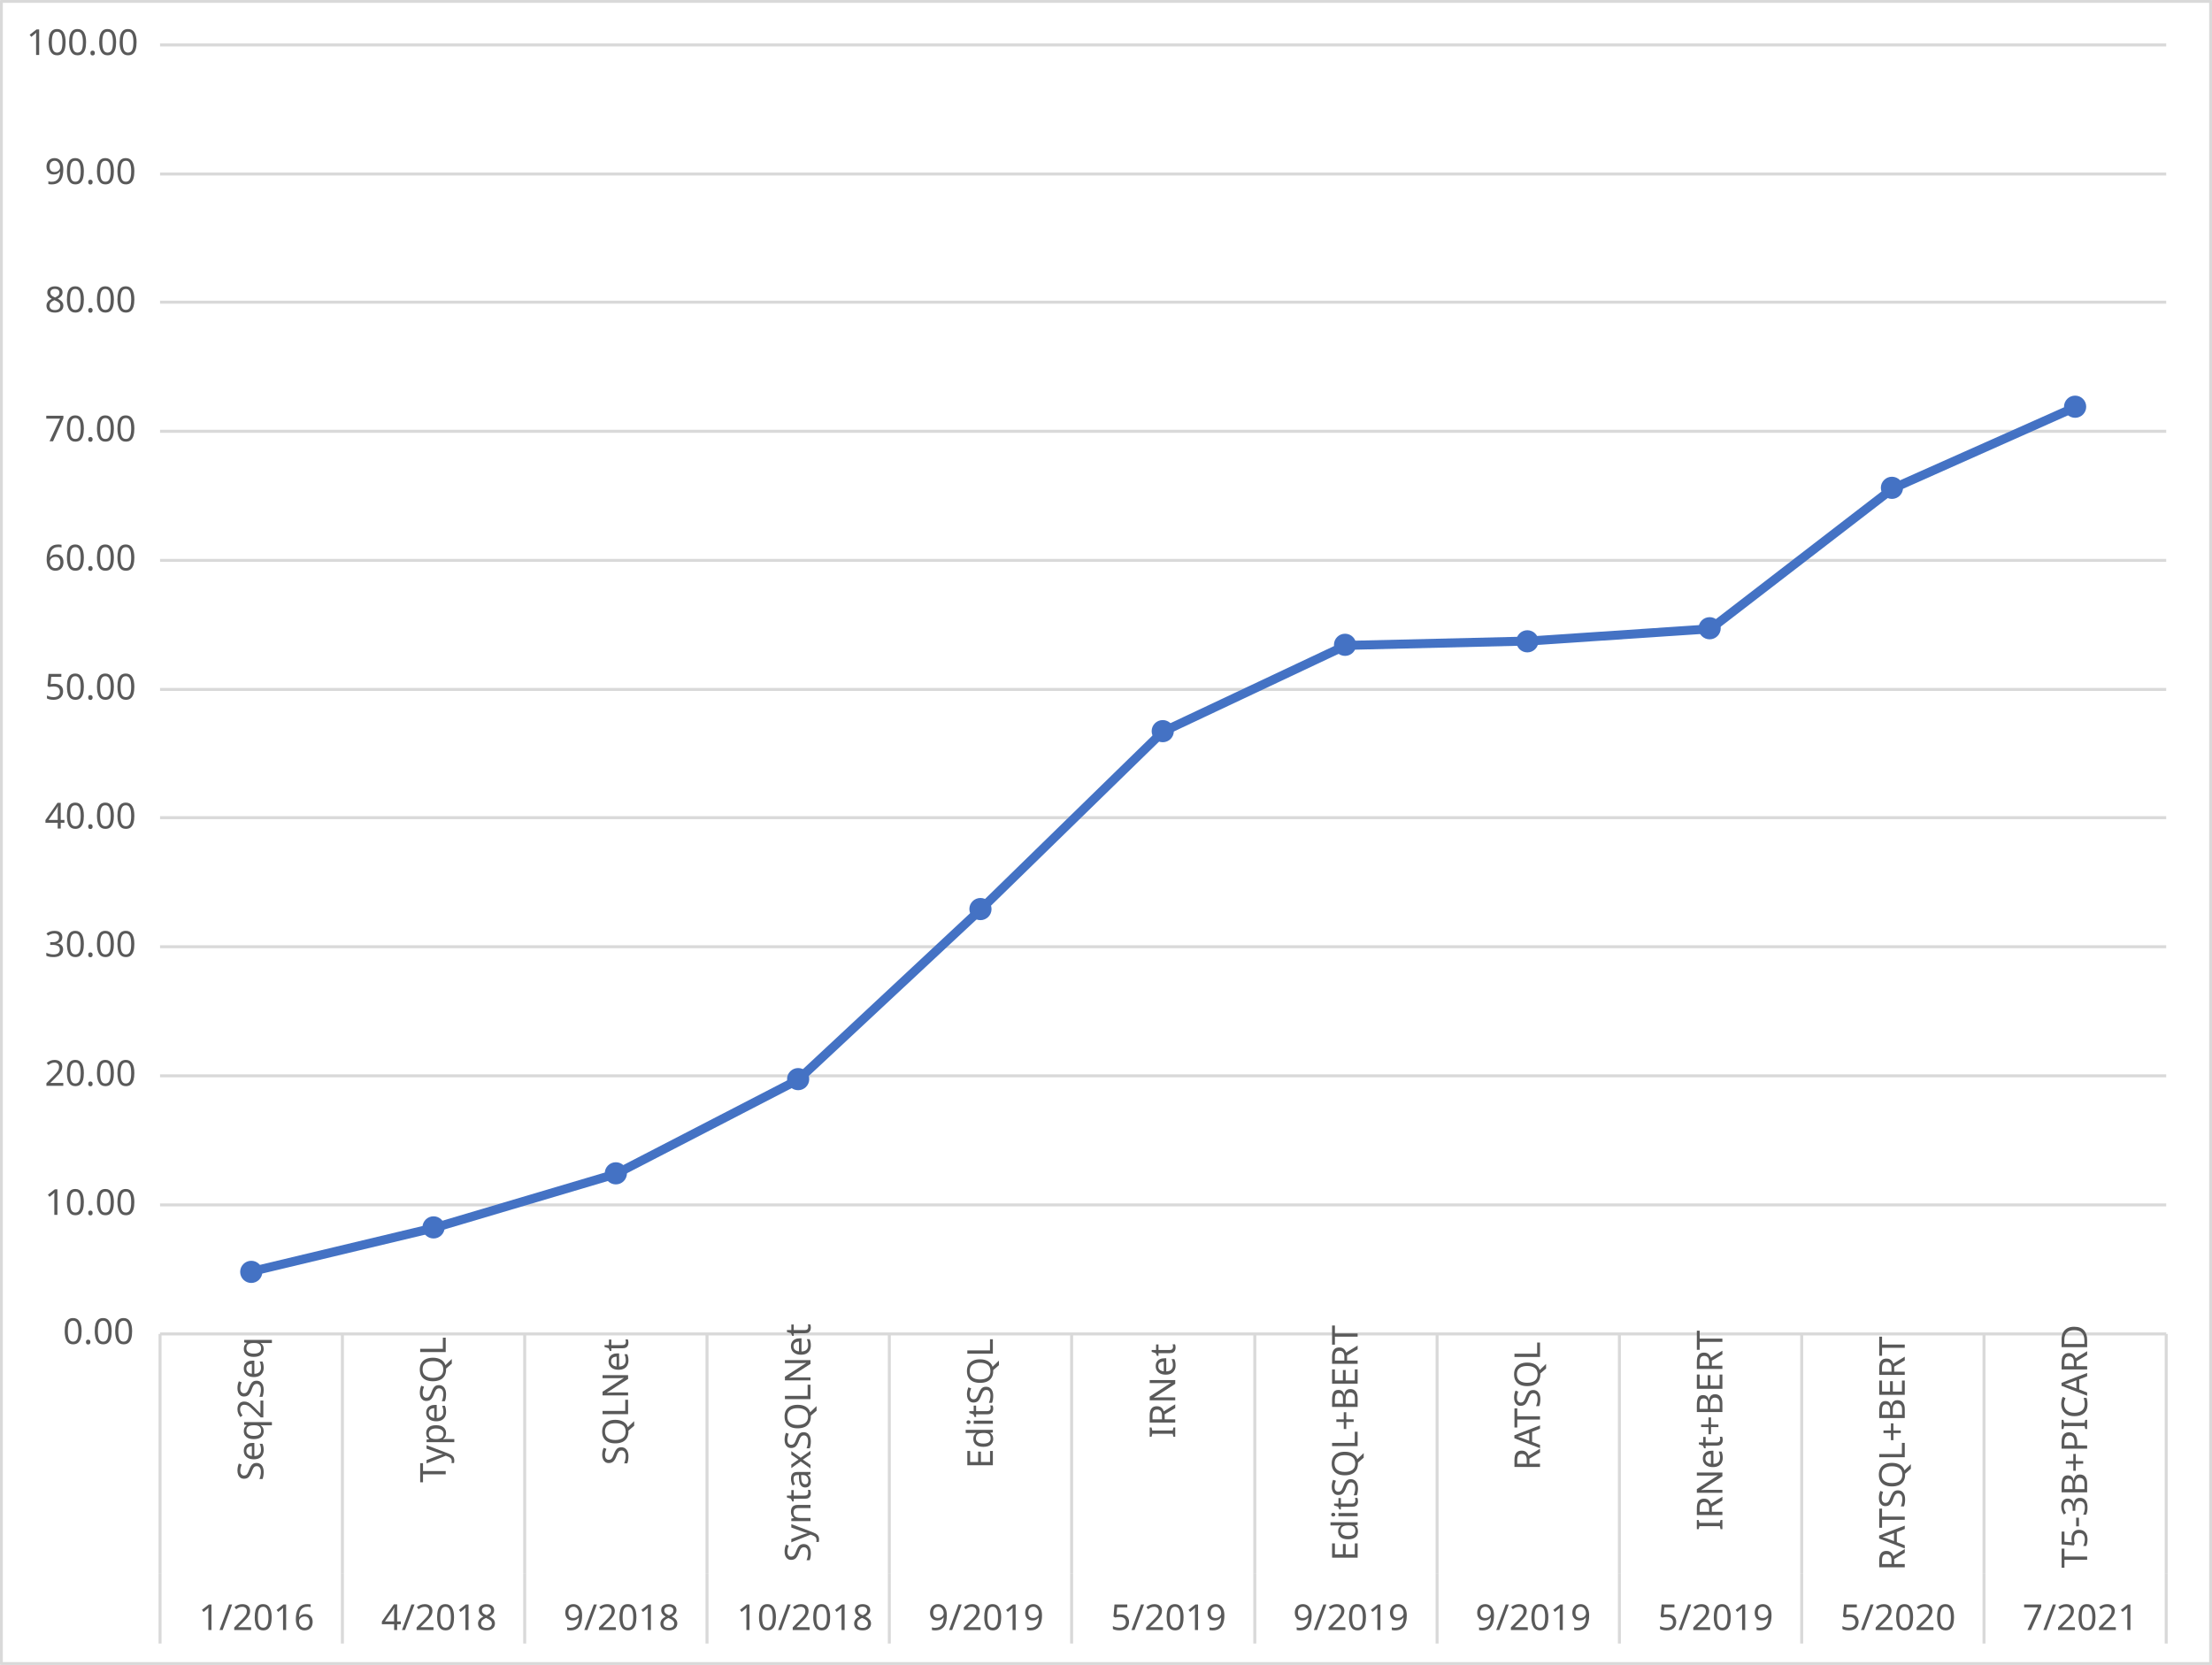
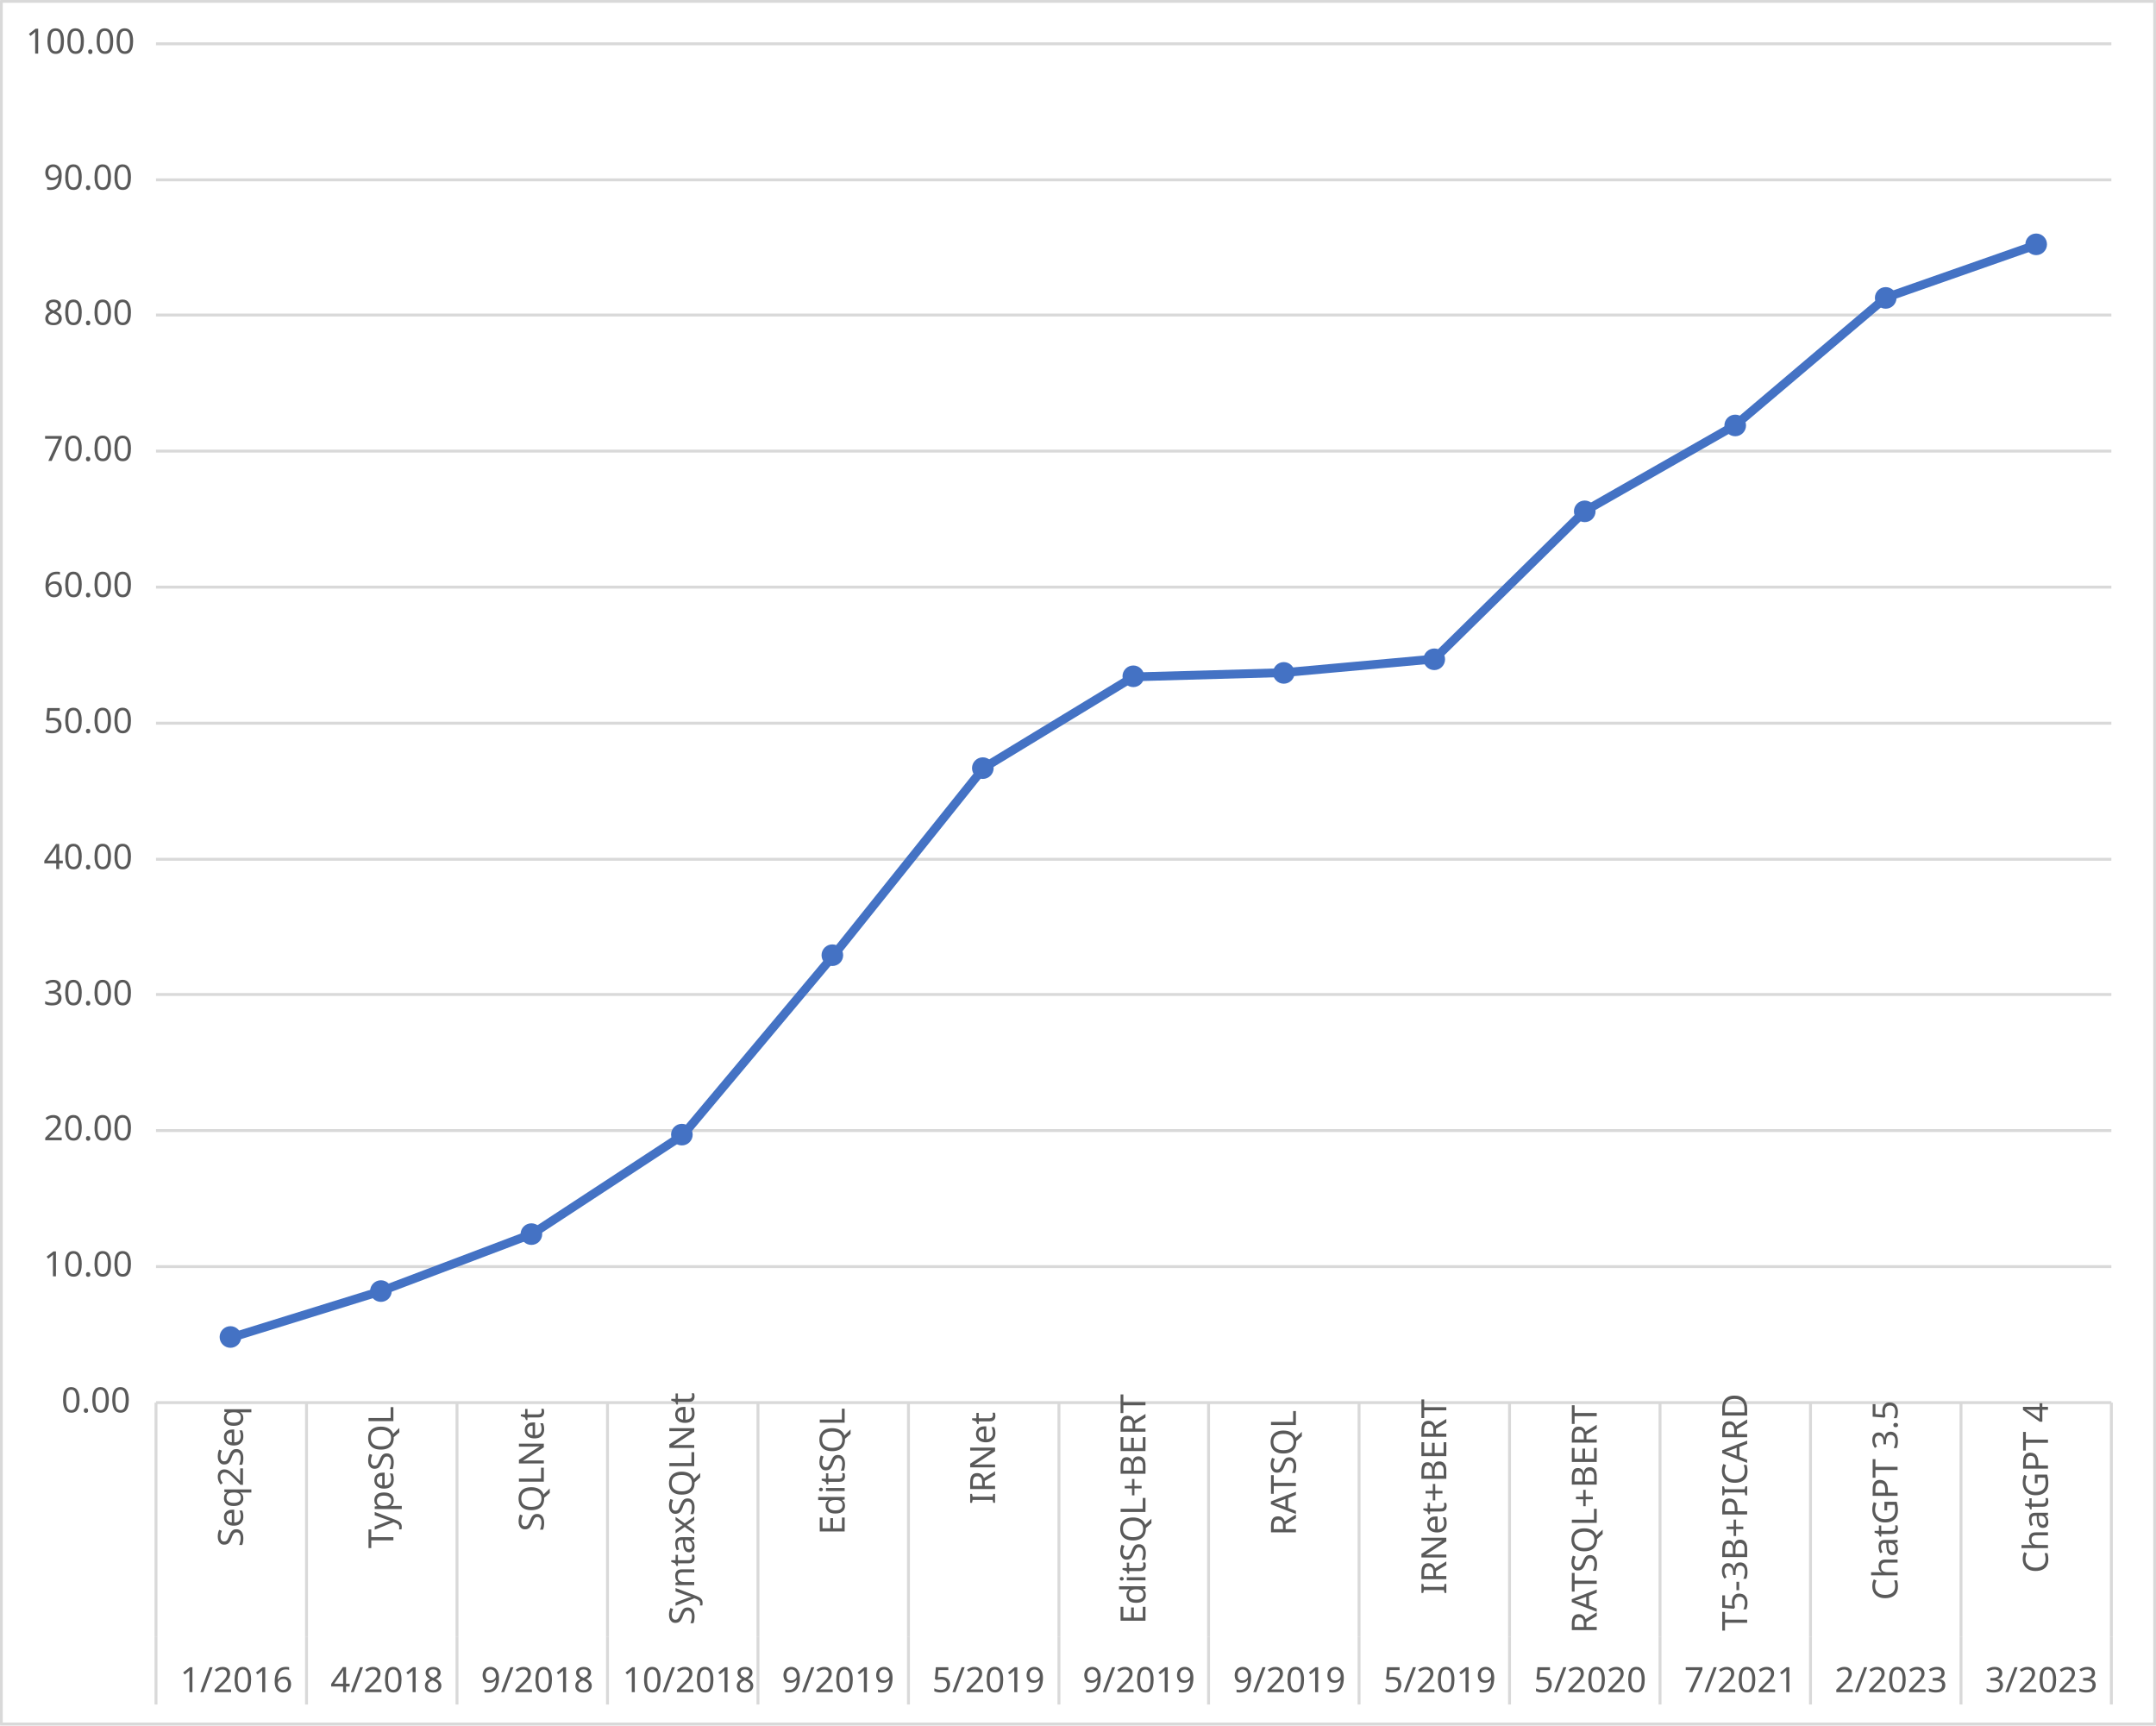
- <svg xmlns="http://www.w3.org/2000/svg" width="2536" height="1909" xml:space="preserve" overflow="hidden">
+ <svg xmlns="http://www.w3.org/2000/svg" width="2536" height="2029" xml:space="preserve" overflow="hidden">
  <defs>
    <clipPath id="clip0">
-       <rect x="1371" y="49" width="2536" height="1909" />
+       <rect x="1371" y="49" width="2536" height="2029" />
    </clipPath>
    <clipPath id="clip1">
-       <rect x="1371" y="49" width="2534" height="1906" />
+       <rect x="1371" y="49" width="2534" height="2027" />
    </clipPath>
    <clipPath id="clip2">
-       <rect x="1371" y="49" width="2534" height="1906" />
+       <rect x="1371" y="49" width="2534" height="2027" />
    </clipPath>
    <clipPath id="clip3">
-       <rect x="1371" y="49" width="2534" height="1906" />
+       <rect x="1371" y="49" width="2534" height="2027" />
    </clipPath>
    <clipPath id="clip4">
-       <rect x="1371" y="49" width="2534" height="1906" />
+       <rect x="1371" y="49" width="2534" height="2027" />
    </clipPath>
    <clipPath id="clip5">
-       <rect x="1554" y="100" width="2304" height="1481" />
+       <rect x="1554" y="100" width="2304" height="1601" />
    </clipPath>
    <clipPath id="clip6">
-       <rect x="1371" y="49" width="2534" height="1906" />
+       <rect x="1371" y="49" width="2534" height="2027" />
    </clipPath>
    <clipPath id="clip7">
-       <rect x="1371" y="49" width="2534" height="1906" />
+       <rect x="1371" y="49" width="2534" height="2027" />
    </clipPath>
    <clipPath id="clip8">
-       <rect x="1371" y="49" width="2534" height="1906" />
+       <rect x="1371" y="49" width="2534" height="2027" />
    </clipPath>
    <clipPath id="clip9">
-       <rect x="1371" y="49" width="2534" height="1906" />
+       <rect x="1371" y="49" width="2534" height="2027" />
    </clipPath>
    <clipPath id="clip10">
-       <rect x="1371" y="49" width="2534" height="1906" />
+       <rect x="1371" y="49" width="2534" height="2027" />
    </clipPath>
    <clipPath id="clip11">
-       <rect x="1371" y="49" width="2534" height="1906" />
+       <rect x="1371" y="49" width="2534" height="2027" />
    </clipPath>
    <clipPath id="clip12">
-       <rect x="1371" y="49" width="2534" height="1906" />
+       <rect x="1371" y="49" width="2534" height="2027" />
    </clipPath>
    <clipPath id="clip13">
-       <rect x="1371" y="49" width="2534" height="1906" />
+       <rect x="1371" y="49" width="2534" height="2027" />
    </clipPath>
    <clipPath id="clip14">
-       <rect x="1371" y="49" width="2534" height="1906" />
+       <rect x="1371" y="49" width="2534" height="2027" />
    </clipPath>
    <clipPath id="clip15">
-       <rect x="1371" y="49" width="2534" height="1906" />
+       <rect x="1371" y="49" width="2534" height="2027" />
    </clipPath>
    <clipPath id="clip16">
-       <rect x="1371" y="49" width="2534" height="1906" />
+       <rect x="1371" y="49" width="2534" height="2027" />
    </clipPath>
    <clipPath id="clip17">
-       <rect x="1371" y="49" width="2534" height="1906" />
+       <rect x="1371" y="49" width="2534" height="2027" />
    </clipPath>
    <clipPath id="clip18">
-       <rect x="1371" y="49" width="2534" height="1906" />
+       <rect x="1371" y="49" width="2534" height="2027" />
    </clipPath>
    <clipPath id="clip19">
-       <rect x="1371" y="49" width="2534" height="1906" />
+       <rect x="1371" y="49" width="2534" height="2027" />
    </clipPath>
    <clipPath id="clip20">
-       <rect x="1371" y="49" width="2534" height="1906" />
+       <rect x="1371" y="49" width="2534" height="2027" />
    </clipPath>
    <clipPath id="clip21">
-       <rect x="1371" y="49" width="2534" height="1906" />
+       <rect x="1371" y="49" width="2534" height="2027" />
    </clipPath>
    <clipPath id="clip22">
-       <rect x="1371" y="49" width="2534" height="1906" />
+       <rect x="1371" y="49" width="2534" height="2027" />
    </clipPath>
    <clipPath id="clip23">
-       <rect x="1371" y="49" width="2534" height="1906" />
+       <rect x="1371" y="49" width="2534" height="2027" />
    </clipPath>
    <clipPath id="clip24">
-       <rect x="1371" y="49" width="2534" height="1906" />
+       <rect x="1371" y="49" width="2534" height="2027" />
    </clipPath>
    <clipPath id="clip25">
-       <rect x="1371" y="49" width="2534" height="1906" />
+       <rect x="1371" y="49" width="2534" height="2027" />
    </clipPath>
    <clipPath id="clip26">
-       <rect x="1371" y="49" width="2534" height="1906" />
+       <rect x="1371" y="49" width="2534" height="2027" />
    </clipPath>
    <clipPath id="clip27">
-       <rect x="1371" y="49" width="2534" height="1906" />
+       <rect x="1371" y="49" width="2534" height="2027" />
    </clipPath>
    <clipPath id="clip28">
-       <rect x="1371" y="49" width="2534" height="1906" />
+       <rect x="1371" y="49" width="2534" height="2027" />
    </clipPath>
    <clipPath id="clip29">
-       <rect x="1371" y="49" width="2534" height="1906" />
+       <rect x="1371" y="49" width="2534" height="2027" />
    </clipPath>
    <clipPath id="clip30">
-       <rect x="1371" y="49" width="2534" height="1906" />
+       <rect x="1371" y="49" width="2534" height="2027" />
    </clipPath>
    <clipPath id="clip31">
-       <rect x="1371" y="49" width="2534" height="1906" />
+       <rect x="1371" y="49" width="2534" height="2027" />
    </clipPath>
    <clipPath id="clip32">
-       <rect x="1371" y="49" width="2534" height="1906" />
+       <rect x="1371" y="49" width="2534" height="2027" />
    </clipPath>
    <clipPath id="clip33">
-       <rect x="1371" y="49" width="2534" height="1906" />
+       <rect x="1371" y="49" width="2534" height="2027" />
    </clipPath>
    <clipPath id="clip34">
-       <rect x="1371" y="49" width="2534" height="1906" />
+       <rect x="1371" y="49" width="2534" height="2027" />
    </clipPath>
    <clipPath id="clip35">
-       <rect x="1371" y="49" width="2534" height="1906" />
+       <rect x="1371" y="49" width="2534" height="2027" />
    </clipPath>
    <clipPath id="clip36">
-       <rect x="1371" y="49" width="2534" height="1906" />
+       <rect x="1371" y="49" width="2534" height="2027" />
    </clipPath>
    <clipPath id="clip37">
-       <rect x="1371" y="49" width="2534" height="1906" />
+       <rect x="1371" y="49" width="2534" height="2027" />
    </clipPath>
    <clipPath id="clip38">
-       <rect x="1371" y="49" width="2534" height="1906" />
+       <rect x="1371" y="49" width="2534" height="2027" />
    </clipPath>
    <clipPath id="clip39">
-       <rect x="1371" y="49" width="2534" height="1906" />
+       <rect x="1371" y="49" width="2534" height="2027" />
+     </clipPath>
+     <clipPath id="clip40">
+       <rect x="1371" y="49" width="2534" height="2027" />
+     </clipPath>
+     <clipPath id="clip41">
+       <rect x="1371" y="49" width="2534" height="2027" />
+     </clipPath>
+     <clipPath id="clip42">
+       <rect x="1371" y="49" width="2534" height="2027" />
+     </clipPath>
+     <clipPath id="clip43">
+       <rect x="1371" y="49" width="2534" height="2027" />
    </clipPath>
  </defs>
  <g clip-path="url(#clip0)" transform="translate(-1371 -49)">
-     <rect x="1372" y="50" width="2533" height="1906" fill="#FFFFFF" />
+     <rect x="1372" y="50" width="2533" height="2026" fill="#FFFFFF" />
    <g clip-path="url(#clip1)">
-       <path d="M1554.5 1430.55 3854.5 1430.55M1554.5 1282.54 3854.5 1282.54M1554.5 1134.54 3854.5 1134.54M1554.5 986.533 3854.5 986.533M1554.5 839.528 3854.5 839.528M1554.5 691.523 3854.5 691.523M1554.5 543.518 3854.5 543.518M1554.5 395.513 3854.5 395.513M1554.5 248.508 3854.5 248.508M1554.5 100.5 3854.5 100.5" stroke="#D9D9D9" stroke-width="3.438" stroke-linejoin="round" stroke-miterlimit="10" fill="none" />
+       <path d="M1554.5 1538.55 3854.5 1538.55M1554.5 1378.55 3854.5 1378.55M1554.5 1218.54 3854.5 1218.54M1554.5 1059.53 3854.5 1059.53M1554.5 899.53 3854.5 899.53M1554.5 739.524 3854.5 739.524M1554.5 579.519 3854.5 579.519M1554.5 419.514 3854.5 419.514M1554.5 260.509 3854.5 260.509M1554.5 100.5 3854.5 100.5" stroke="#D9D9D9" stroke-width="3.438" stroke-linejoin="round" stroke-miterlimit="10" fill="none" />
    </g>
    <g clip-path="url(#clip2)">
-       <path d="M1554.5 1578.5 3854.5 1578.5" stroke="#D9D9D9" stroke-width="3.438" stroke-linejoin="round" stroke-miterlimit="10" fill="none" fill-rule="evenodd" />
+       <path d="M1554.5 1698.5 3854.5 1698.5" stroke="#D9D9D9" stroke-width="3.438" stroke-linejoin="round" stroke-miterlimit="10" fill="none" fill-rule="evenodd" />
    </g>
    <g clip-path="url(#clip3)">
-       <path d="M1554.5 1578.5 1554.5 1853.5M1763.56 1578.5 1763.56 1853.5M1972.56 1578.5 1972.56 1853.5M2181.57 1578.5 2181.57 1853.5M2390.58 1578.5 2390.58 1853.5M2599.59 1578.5 2599.59 1853.5M2809.59 1578.5 2809.59 1853.5M3018.6 1578.5 3018.6 1853.5M3227.61 1578.5 3227.61 1853.5M3436.61 1578.5 3436.61 1853.5M3645.62 1578.5 3645.62 1853.5M3854.5 1578.5 3854.5 1853.5" stroke="#D9D9D9" stroke-width="3.438" stroke-linejoin="round" stroke-miterlimit="10" fill="none" />
+       <path d="M1554.5 1698.5 1554.5 1973.5M1731.56 1698.5 1731.56 1973.5M1908.56 1698.5 1908.56 1973.5M2085.57 1698.5 2085.57 1973.5M2262.57 1698.5 2262.57 1973.5M2439.58 1698.5 2439.58 1973.5M2616.59 1698.5 2616.59 1973.5M2792.59 1698.5 2792.59 1973.5M2969.6 1698.5 2969.6 1973.5M3146.6 1698.5 3146.6 1973.5M3323.61 1698.5 3323.61 1973.5M3500.61 1698.5 3500.61 1973.5M3677.62 1698.5 3677.62 1973.5M3854.5 1698.5 3854.5 1973.5" stroke="#D9D9D9" stroke-width="3.438" stroke-linejoin="round" stroke-miterlimit="10" fill="none" />
    </g>
    <g clip-path="url(#clip4)">
-       <path d="M1554.5 1853.5 1554.5 1933.5M1763.56 1853.5 1763.56 1933.5M1972.56 1853.5 1972.56 1933.5M2181.57 1853.5 2181.57 1933.5M2390.58 1853.5 2390.58 1933.5M2599.59 1853.5 2599.59 1933.5M2809.59 1853.5 2809.59 1933.5M3018.6 1853.5 3018.6 1933.5M3227.61 1853.5 3227.61 1933.5M3436.61 1853.5 3436.61 1933.5M3645.62 1853.5 3645.62 1933.5M3854.5 1853.5 3854.5 1933.5" stroke="#D9D9D9" stroke-width="3.438" stroke-linejoin="round" stroke-miterlimit="10" fill="none" />
+       <path d="M1554.5 1973.5 1554.5 2053.5M1731.56 1973.5 1731.56 2053.5M1908.56 1973.5 1908.56 2053.5M2085.57 1973.5 2085.57 2053.5M2262.57 1973.5 2262.57 2053.5M2439.58 1973.5 2439.58 2053.5M2616.59 1973.5 2616.59 2053.5M2792.59 1973.5 2792.59 2053.5M2969.6 1973.5 2969.6 2053.5M3146.6 1973.5 3146.6 2053.5M3323.61 1973.5 3323.61 2053.5M3500.61 1973.5 3500.61 2053.5M3677.62 1973.5 3677.62 2053.5M3854.5 1973.5 3854.5 2053.5" stroke="#D9D9D9" stroke-width="3.438" stroke-linejoin="round" stroke-miterlimit="10" fill="none" />
    </g>
    <g clip-path="url(#clip5)">
-       <path d="M1659 1507 1868.06 1457.05 2077.07 1395.05 2286.07 1287.04 2495.08 1092.04 2704.09 888.029 2914.1 789.026 3123.1 784.026 3332.11 770.025 3541.12 609.02 3750 516" stroke="#4472C4" stroke-width="10.312" stroke-linecap="round" stroke-linejoin="round" stroke-miterlimit="10" fill="none" />
+       <path d="M1643 1622 1820.06 1567.05 1997.07 1500.05 2174.07 1384.05 2351.08 1173.04 2528.08 952.031 2704.09 845.028 2881.09 840.028 3058.1 824.027 3235.11 650.021 3412.11 549.018 3589.12 399.013 3766 337" stroke="#4472C4" stroke-width="10.312" stroke-linecap="round" stroke-linejoin="round" stroke-miterlimit="10" fill="none" />
    </g>
    <g clip-path="url(#clip6)">
-       <path d="M1670.06 1507.34C1670.06 1513.42 1665.14 1518.34 1659.06 1518.34 1652.99 1518.34 1648.06 1513.42 1648.06 1507.34 1648.06 1501.27 1652.99 1496.34 1659.06 1496.34 1665.14 1496.34 1670.06 1501.27 1670.06 1507.34Z" stroke="#4472C4" stroke-width="3.438" stroke-linejoin="round" stroke-miterlimit="10" fill="#4472C4" />
-       <path d="M1879.06 1456.34C1879.06 1462.42 1874.14 1467.34 1868.06 1467.34 1861.99 1467.34 1857.06 1462.42 1857.06 1456.34 1857.06 1450.27 1861.99 1445.34 1868.06 1445.34 1874.14 1445.34 1879.06 1450.27 1879.06 1456.34Z" stroke="#4472C4" stroke-width="3.438" stroke-linejoin="round" stroke-miterlimit="10" fill="#4472C4" />
-       <path d="M2088.06 1394.34C2088.06 1400.42 2083.14 1405.34 2077.06 1405.34 2070.99 1405.34 2066.06 1400.42 2066.06 1394.34 2066.06 1388.27 2070.99 1383.34 2077.06 1383.34 2083.14 1383.34 2088.06 1388.27 2088.06 1394.34Z" stroke="#4472C4" stroke-width="3.438" stroke-linejoin="round" stroke-miterlimit="10" fill="#4472C4" />
-       <path d="M2297.06 1286.34C2297.06 1292.42 2292.14 1297.34 2286.06 1297.34 2279.99 1297.34 2275.06 1292.42 2275.06 1286.34 2275.06 1280.27 2279.99 1275.34 2286.06 1275.34 2292.14 1275.34 2297.06 1280.27 2297.06 1286.34Z" stroke="#4472C4" stroke-width="3.438" stroke-linejoin="round" stroke-miterlimit="10" fill="#4472C4" />
-       <path d="M2506.06 1091.34C2506.06 1097.42 2501.14 1102.34 2495.06 1102.34 2488.99 1102.34 2484.06 1097.42 2484.06 1091.34 2484.06 1085.27 2488.99 1080.34 2495.06 1080.34 2501.14 1080.34 2506.06 1085.27 2506.06 1091.34Z" stroke="#4472C4" stroke-width="3.438" stroke-linejoin="round" stroke-miterlimit="10" fill="#4472C4" />
-       <path d="M2715.06 887.343C2715.06 893.418 2710.14 898.342 2704.06 898.342 2697.99 898.342 2693.06 893.418 2693.06 887.343 2693.06 881.268 2697.99 876.343 2704.06 876.343 2710.14 876.343 2715.06 881.268 2715.06 887.343Z" stroke="#4472C4" stroke-width="3.438" stroke-linejoin="round" stroke-miterlimit="10" fill="#4472C4" />
-       <path d="M2924.06 788.343C2924.06 794.418 2919.14 799.342 2913.06 799.342 2906.99 799.342 2902.06 794.418 2902.06 788.343 2902.06 782.268 2906.99 777.343 2913.06 777.343 2919.14 777.343 2924.06 782.268 2924.06 788.343Z" stroke="#4472C4" stroke-width="3.438" stroke-linejoin="round" stroke-miterlimit="10" fill="#4472C4" />
-       <path d="M3133.06 784.343C3133.06 790.418 3128.14 795.342 3122.06 795.342 3115.99 795.342 3111.06 790.418 3111.06 784.343 3111.06 778.268 3115.99 773.343 3122.06 773.343 3128.14 773.343 3133.06 778.268 3133.06 784.343Z" stroke="#4472C4" stroke-width="3.438" stroke-linejoin="round" stroke-miterlimit="10" fill="#4472C4" />
-       <path d="M3342.06 769.343C3342.06 775.418 3337.14 780.342 3331.06 780.342 3324.99 780.342 3320.06 775.418 3320.06 769.343 3320.06 763.268 3324.99 758.343 3331.06 758.343 3337.14 758.343 3342.06 763.268 3342.06 769.343Z" stroke="#4472C4" stroke-width="3.438" stroke-linejoin="round" stroke-miterlimit="10" fill="#4472C4" />
-       <path d="M3551.06 608.343C3551.06 614.418 3546.14 619.342 3540.06 619.342 3533.99 619.342 3529.06 614.418 3529.06 608.343 3529.06 602.268 3533.99 597.343 3540.06 597.343 3546.14 597.343 3551.06 602.268 3551.06 608.343Z" stroke="#4472C4" stroke-width="3.438" stroke-linejoin="round" stroke-miterlimit="10" fill="#4472C4" />
-       <path d="M3761.06 515.343C3761.06 521.418 3756.14 526.342 3750.06 526.342 3743.99 526.342 3739.06 521.418 3739.06 515.343 3739.06 509.268 3743.99 504.343 3750.06 504.343 3756.14 504.343 3761.06 509.268 3761.06 515.343Z" stroke="#4472C4" stroke-width="3.438" stroke-linejoin="round" stroke-miterlimit="10" fill="#4472C4" />
+       <path d="M1653.06 1621.34C1653.06 1627.42 1648.14 1632.34 1642.06 1632.34 1635.99 1632.34 1631.06 1627.42 1631.06 1621.34 1631.06 1615.27 1635.99 1610.34 1642.06 1610.34 1648.14 1610.34 1653.06 1615.27 1653.06 1621.34Z" stroke="#4472C4" stroke-width="3.438" stroke-linejoin="round" stroke-miterlimit="10" fill="#4472C4" />
+       <path d="M1830.06 1567.34C1830.06 1573.42 1825.14 1578.34 1819.06 1578.34 1812.99 1578.34 1808.06 1573.42 1808.06 1567.34 1808.06 1561.27 1812.99 1556.34 1819.06 1556.34 1825.14 1556.34 1830.06 1561.27 1830.06 1567.34Z" stroke="#4472C4" stroke-width="3.438" stroke-linejoin="round" stroke-miterlimit="10" fill="#4472C4" />
+       <path d="M2007.06 1500.34C2007.06 1506.42 2002.14 1511.34 1996.06 1511.34 1989.99 1511.34 1985.06 1506.42 1985.06 1500.34 1985.06 1494.27 1989.99 1489.34 1996.06 1489.34 2002.14 1489.34 2007.06 1494.27 2007.06 1500.34Z" stroke="#4472C4" stroke-width="3.438" stroke-linejoin="round" stroke-miterlimit="10" fill="#4472C4" />
+       <path d="M2184.06 1383.34C2184.06 1389.42 2179.14 1394.34 2173.06 1394.34 2166.99 1394.34 2162.06 1389.42 2162.06 1383.34 2162.06 1377.27 2166.99 1372.34 2173.06 1372.34 2179.14 1372.34 2184.06 1377.27 2184.06 1383.34Z" stroke="#4472C4" stroke-width="3.438" stroke-linejoin="round" stroke-miterlimit="10" fill="#4472C4" />
+       <path d="M2361.06 1172.34C2361.06 1178.42 2356.14 1183.34 2350.06 1183.34 2343.99 1183.34 2339.06 1178.42 2339.06 1172.34 2339.06 1166.27 2343.99 1161.34 2350.06 1161.34 2356.14 1161.34 2361.06 1166.27 2361.06 1172.34Z" stroke="#4472C4" stroke-width="3.438" stroke-linejoin="round" stroke-miterlimit="10" fill="#4472C4" />
+       <path d="M2538.06 952.342C2538.06 958.417 2533.14 963.342 2527.06 963.342 2520.99 963.342 2516.06 958.417 2516.06 952.342 2516.06 946.267 2520.99 941.343 2527.06 941.343 2533.14 941.343 2538.06 946.267 2538.06 952.342Z" stroke="#4472C4" stroke-width="3.438" stroke-linejoin="round" stroke-miterlimit="10" fill="#4472C4" />
+       <path d="M2715.06 844.342C2715.06 850.417 2710.14 855.342 2704.06 855.342 2697.99 855.342 2693.06 850.417 2693.06 844.342 2693.06 838.267 2697.99 833.343 2704.06 833.343 2710.14 833.343 2715.06 838.267 2715.06 844.342Z" stroke="#4472C4" stroke-width="3.438" stroke-linejoin="round" stroke-miterlimit="10" fill="#4472C4" />
+       <path d="M2892.06 840.342C2892.06 846.417 2887.14 851.342 2881.06 851.342 2874.99 851.342 2870.06 846.417 2870.06 840.342 2870.06 834.267 2874.99 829.343 2881.06 829.343 2887.14 829.343 2892.06 834.267 2892.06 840.342Z" stroke="#4472C4" stroke-width="3.438" stroke-linejoin="round" stroke-miterlimit="10" fill="#4472C4" />
+       <path d="M3069.06 824.342C3069.06 830.417 3064.14 835.342 3058.06 835.342 3051.99 835.342 3047.06 830.417 3047.06 824.342 3047.06 818.268 3051.99 813.343 3058.06 813.343 3064.14 813.343 3069.06 818.268 3069.06 824.342Z" stroke="#4472C4" stroke-width="3.438" stroke-linejoin="round" stroke-miterlimit="10" fill="#4472C4" />
+       <path d="M3246.06 650.342C3246.06 656.417 3241.14 661.342 3235.06 661.342 3228.99 661.342 3224.06 656.417 3224.06 650.342 3224.06 644.267 3228.99 639.343 3235.06 639.343 3241.14 639.343 3246.06 644.267 3246.06 650.342Z" stroke="#4472C4" stroke-width="3.438" stroke-linejoin="round" stroke-miterlimit="10" fill="#4472C4" />
+       <path d="M3423.06 549.342C3423.06 555.417 3418.14 560.342 3412.06 560.342 3405.99 560.342 3401.06 555.417 3401.06 549.342 3401.06 543.268 3405.99 538.343 3412.06 538.343 3418.14 538.343 3423.06 543.268 3423.06 549.342Z" stroke="#4472C4" stroke-width="3.438" stroke-linejoin="round" stroke-miterlimit="10" fill="#4472C4" />
+       <path d="M3600.06 399.342C3600.06 405.417 3595.14 410.342 3589.06 410.342 3582.99 410.342 3578.06 405.417 3578.06 399.342 3578.06 393.267 3582.99 388.343 3589.06 388.343 3595.14 388.343 3600.06 393.267 3600.06 399.342Z" stroke="#4472C4" stroke-width="3.438" stroke-linejoin="round" stroke-miterlimit="10" fill="#4472C4" />
+       <path d="M3777.06 336.342C3777.06 342.417 3772.14 347.342 3766.06 347.342 3759.99 347.342 3755.06 342.417 3755.06 336.342 3755.06 330.267 3759.99 325.343 3766.06 325.343 3772.14 325.343 3777.06 330.267 3777.06 336.342Z" stroke="#4472C4" stroke-width="3.438" stroke-linejoin="round" stroke-miterlimit="10" fill="#4472C4" />
    </g>
    <g clip-path="url(#clip7)">
-       <text fill="#595959" font-family="Calibri,Calibri_MSFontService,sans-serif" font-weight="400" font-size="41" transform="matrix(1 0 0 1 1443.15 1590)">0.00</text>
+       <text fill="#595959" font-family="Calibri,Calibri_MSFontService,sans-serif" font-weight="400" font-size="41" transform="matrix(1 0 0 1 1443.15 1710)">0.00</text>
    </g>
    <g clip-path="url(#clip8)">
-       <text fill="#595959" font-family="Calibri,Calibri_MSFontService,sans-serif" font-weight="400" font-size="41" transform="matrix(1 0 0 1 1422.25 1442)">10.00</text>
+       <text fill="#595959" font-family="Calibri,Calibri_MSFontService,sans-serif" font-weight="400" font-size="41" transform="matrix(1 0 0 1 1422.25 1550)">10.00</text>
    </g>
    <g clip-path="url(#clip9)">
-       <text fill="#595959" font-family="Calibri,Calibri_MSFontService,sans-serif" font-weight="400" font-size="41" transform="matrix(1 0 0 1 1422.25 1294)">20.00</text>
+       <text fill="#595959" font-family="Calibri,Calibri_MSFontService,sans-serif" font-weight="400" font-size="41" transform="matrix(1 0 0 1 1422.25 1390)">20.00</text>
    </g>
    <g clip-path="url(#clip10)">
-       <text fill="#595959" font-family="Calibri,Calibri_MSFontService,sans-serif" font-weight="400" font-size="41" transform="matrix(1 0 0 1 1422.25 1146)">30.00</text>
+       <text fill="#595959" font-family="Calibri,Calibri_MSFontService,sans-serif" font-weight="400" font-size="41" transform="matrix(1 0 0 1 1422.25 1231)">30.00</text>
    </g>
    <g clip-path="url(#clip11)">
-       <text fill="#595959" font-family="Calibri,Calibri_MSFontService,sans-serif" font-weight="400" font-size="41" transform="matrix(1 0 0 1 1422.25 999)">40.00</text>
+       <text fill="#595959" font-family="Calibri,Calibri_MSFontService,sans-serif" font-weight="400" font-size="41" transform="matrix(1 0 0 1 1422.25 1071)">40.00</text>
    </g>
    <g clip-path="url(#clip12)">
-       <text fill="#595959" font-family="Calibri,Calibri_MSFontService,sans-serif" font-weight="400" font-size="41" transform="matrix(1 0 0 1 1422.25 851)">50.00</text>
+       <text fill="#595959" font-family="Calibri,Calibri_MSFontService,sans-serif" font-weight="400" font-size="41" transform="matrix(1 0 0 1 1422.25 911)">50.00</text>
    </g>
    <g clip-path="url(#clip13)">
-       <text fill="#595959" font-family="Calibri,Calibri_MSFontService,sans-serif" font-weight="400" font-size="41" transform="matrix(1 0 0 1 1422.25 703)">60.00</text>
+       <text fill="#595959" font-family="Calibri,Calibri_MSFontService,sans-serif" font-weight="400" font-size="41" transform="matrix(1 0 0 1 1422.25 751)">60.00</text>
    </g>
    <g clip-path="url(#clip14)">
-       <text fill="#595959" font-family="Calibri,Calibri_MSFontService,sans-serif" font-weight="400" font-size="41" transform="matrix(1 0 0 1 1422.25 555)">70.00</text>
+       <text fill="#595959" font-family="Calibri,Calibri_MSFontService,sans-serif" font-weight="400" font-size="41" transform="matrix(1 0 0 1 1422.25 591)">70.00</text>
    </g>
    <g clip-path="url(#clip15)">
-       <text fill="#595959" font-family="Calibri,Calibri_MSFontService,sans-serif" font-weight="400" font-size="41" transform="matrix(1 0 0 1 1422.25 407)">80.00</text>
+       <text fill="#595959" font-family="Calibri,Calibri_MSFontService,sans-serif" font-weight="400" font-size="41" transform="matrix(1 0 0 1 1422.25 431)">80.00</text>
    </g>
    <g clip-path="url(#clip16)">
-       <text fill="#595959" font-family="Calibri,Calibri_MSFontService,sans-serif" font-weight="400" font-size="41" transform="matrix(1 0 0 1 1422.25 260)">90.00</text>
+       <text fill="#595959" font-family="Calibri,Calibri_MSFontService,sans-serif" font-weight="400" font-size="41" transform="matrix(1 0 0 1 1422.25 272)">90.00</text>
    </g>
    <g clip-path="url(#clip17)">
      <text fill="#595959" font-family="Calibri,Calibri_MSFontService,sans-serif" font-weight="400" font-size="41" transform="matrix(1 0 0 1 1401.35 112)">100.00</text>
    </g>
    <g clip-path="url(#clip18)">
-       <text fill="#595959" font-family="Calibri,Calibri_MSFontService,sans-serif" font-weight="400" font-size="41" transform="matrix(6.12323e-17 -1 1 6.12323e-17 1672.9 1747)">Seq2Seq</text>
+       <text fill="#595959" font-family="Calibri,Calibri_MSFontService,sans-serif" font-weight="400" font-size="41" transform="matrix(6.12323e-17 -1 1 6.12323e-17 1656.82 1868)">Seq2Seq</text>
    </g>
    <g clip-path="url(#clip19)">
-       <text fill="#595959" font-family="Calibri,Calibri_MSFontService,sans-serif" font-weight="400" font-size="41" transform="matrix(6.12323e-17 -1 1 6.12323e-17 1882 1749)">TypeSQL</text>
+       <text fill="#595959" font-family="Calibri,Calibri_MSFontService,sans-serif" font-weight="400" font-size="41" transform="matrix(6.12323e-17 -1 1 6.12323e-17 1833.74 1870)">TypeSQL</text>
    </g>
    <g clip-path="url(#clip20)">
-       <text fill="#595959" font-family="Calibri,Calibri_MSFontService,sans-serif" font-weight="400" font-size="41" transform="matrix(6.12323e-17 -1 1 6.12323e-17 2091.09 1729)">SQLNet</text>
+       <text fill="#595959" font-family="Calibri,Calibri_MSFontService,sans-serif" font-weight="400" font-size="41" transform="matrix(6.12323e-17 -1 1 6.12323e-17 2010.67 1850)">SQLNet</text>
    </g>
    <g clip-path="url(#clip21)">
-       <text fill="#595959" font-family="Calibri,Calibri_MSFontService,sans-serif" font-weight="400" font-size="41" transform="matrix(6.12323e-17 -1 1 6.12323e-17 2300.19 1840)">SyntaxSQLNet</text>
+       <text fill="#595959" font-family="Calibri,Calibri_MSFontService,sans-serif" font-weight="400" font-size="41" transform="matrix(6.12323e-17 -1 1 6.12323e-17 2187.6 1960)">SyntaxSQLNet</text>
    </g>
    <g clip-path="url(#clip22)">
-       <text fill="#595959" font-family="Calibri,Calibri_MSFontService,sans-serif" font-weight="400" font-size="41" transform="matrix(6.12323e-17 -1 1 6.12323e-17 2509.28 1733)">EditSQL</text>
+       <text fill="#595959" font-family="Calibri,Calibri_MSFontService,sans-serif" font-weight="400" font-size="41" transform="matrix(6.12323e-17 -1 1 6.12323e-17 2364.53 1854)">EditSQL</text>
    </g>
    <g clip-path="url(#clip23)">
-       <text fill="#595959" font-family="Calibri,Calibri_MSFontService,sans-serif" font-weight="400" font-size="41" transform="matrix(6.12323e-17 -1 1 6.12323e-17 2718.38 1698)">IRNet</text>
+       <text fill="#595959" font-family="Calibri,Calibri_MSFontService,sans-serif" font-weight="400" font-size="41" transform="matrix(6.12323e-17 -1 1 6.12323e-17 2541.45 1818)">IRNet</text>
    </g>
    <g clip-path="url(#clip24)">
-       <text fill="#595959" font-family="Calibri,Calibri_MSFontService,sans-serif" font-weight="400" font-size="41" transform="matrix(6.12323e-17 -1 1 6.12323e-17 2927.48 1839)">EditSQL+BERT</text>
+       <text fill="#595959" font-family="Calibri,Calibri_MSFontService,sans-serif" font-weight="400" font-size="41" transform="matrix(6.12323e-17 -1 1 6.12323e-17 2718.38 1959)">EditSQL+BERT</text>
    </g>
    <g clip-path="url(#clip25)">
-       <text fill="#595959" font-family="Calibri,Calibri_MSFontService,sans-serif" font-weight="400" font-size="41" transform="matrix(6.12323e-17 -1 1 6.12323e-17 3136.57 1735)">RATSQL</text>
+       <text fill="#595959" font-family="Calibri,Calibri_MSFontService,sans-serif" font-weight="400" font-size="41" transform="matrix(6.12323e-17 -1 1 6.12323e-17 2895.31 1855)">RATSQL</text>
    </g>
    <g clip-path="url(#clip26)">
-       <text fill="#595959" font-family="Calibri,Calibri_MSFontService,sans-serif" font-weight="400" font-size="41" transform="matrix(6.12323e-17 -1 1 6.12323e-17 3345.67 1804)">IRNet+BERT</text>
+       <text fill="#595959" font-family="Calibri,Calibri_MSFontService,sans-serif" font-weight="400" font-size="41" transform="matrix(6.12323e-17 -1 1 6.12323e-17 3072.24 1924)">IRNet+BERT</text>
    </g>
    <g clip-path="url(#clip27)">
-       <text fill="#595959" font-family="Calibri,Calibri_MSFontService,sans-serif" font-weight="400" font-size="41" transform="matrix(6.12323e-17 -1 1 6.12323e-17 3554.76 1850)">RATSQL+BERT</text>
+       <text fill="#595959" font-family="Calibri,Calibri_MSFontService,sans-serif" font-weight="400" font-size="41" transform="matrix(6.12323e-17 -1 1 6.12323e-17 3249.16 1970)">RATSQL+BERT</text>
    </g>
    <g clip-path="url(#clip28)">
-       <text fill="#595959" font-family="Calibri,Calibri_MSFontService,sans-serif" font-weight="400" font-size="41" transform="matrix(6.12323e-17 -1 1 6.12323e-17 3763.86 1847)">T5-3B+PICARD</text>
+       <text fill="#595959" font-family="Calibri,Calibri_MSFontService,sans-serif" font-weight="400" font-size="41" transform="matrix(6.12323e-17 -1 1 6.12323e-17 3426.09 1967)">T5-3B+PICARD</text>
    </g>
    <g clip-path="url(#clip29)">
-       <text fill="#595959" font-family="Calibri,Calibri_MSFontService,sans-serif" font-weight="400" font-size="41" transform="matrix(1 0 0 1 1598.86 1918)">1/2016</text>
+       <text fill="#595959" font-family="Calibri,Calibri_MSFontService,sans-serif" font-weight="400" font-size="41" transform="matrix(6.12323e-17 -1 1 6.12323e-17 3603.02 1931)">ChatGPT 3.5</text>
    </g>
    <g clip-path="url(#clip30)">
-       <text fill="#595959" font-family="Calibri,Calibri_MSFontService,sans-serif" font-weight="400" font-size="41" transform="matrix(1 0 0 1 1807.96 1918)">4/2018</text>
+       <text fill="#595959" font-family="Calibri,Calibri_MSFontService,sans-serif" font-weight="400" font-size="41" transform="matrix(6.12323e-17 -1 1 6.12323e-17 3779.95 1899)">ChatGPT 4</text>
    </g>
    <g clip-path="url(#clip31)">
-       <text fill="#595959" font-family="Calibri,Calibri_MSFontService,sans-serif" font-weight="400" font-size="41" transform="matrix(1 0 0 1 2017.05 1918)">9/2018</text>
+       <text fill="#595959" font-family="Calibri,Calibri_MSFontService,sans-serif" font-weight="400" font-size="41" transform="matrix(1 0 0 1 1582.78 2039)">1/2016</text>
    </g>
    <g clip-path="url(#clip32)">
-       <text fill="#595959" font-family="Calibri,Calibri_MSFontService,sans-serif" font-weight="400" font-size="41" transform="matrix(1 0 0 1 2215.7 1918)">10/2018</text>
+       <text fill="#595959" font-family="Calibri,Calibri_MSFontService,sans-serif" font-weight="400" font-size="41" transform="matrix(1 0 0 1 1759.7 2039)">4/2018</text>
    </g>
    <g clip-path="url(#clip33)">
-       <text fill="#595959" font-family="Calibri,Calibri_MSFontService,sans-serif" font-weight="400" font-size="41" transform="matrix(1 0 0 1 2435.24 1918)">9/2019</text>
+       <text fill="#595959" font-family="Calibri,Calibri_MSFontService,sans-serif" font-weight="400" font-size="41" transform="matrix(1 0 0 1 1936.63 2039)">9/2018</text>
    </g>
    <g clip-path="url(#clip34)">
-       <text fill="#595959" font-family="Calibri,Calibri_MSFontService,sans-serif" font-weight="400" font-size="41" transform="matrix(1 0 0 1 2644.34 1918)">5/2019</text>
+       <text fill="#595959" font-family="Calibri,Calibri_MSFontService,sans-serif" font-weight="400" font-size="41" transform="matrix(1 0 0 1 2103.11 2039)">10/2018</text>
    </g>
    <g clip-path="url(#clip35)">
-       <text fill="#595959" font-family="Calibri,Calibri_MSFontService,sans-serif" font-weight="400" font-size="41" transform="matrix(1 0 0 1 2853.44 1918)">9/2019</text>
+       <text fill="#595959" font-family="Calibri,Calibri_MSFontService,sans-serif" font-weight="400" font-size="41" transform="matrix(1 0 0 1 2290.49 2039)">9/2019</text>
    </g>
    <g clip-path="url(#clip36)">
-       <text fill="#595959" font-family="Calibri,Calibri_MSFontService,sans-serif" font-weight="400" font-size="41" transform="matrix(1 0 0 1 3062.53 1918)">9/2019</text>
+       <text fill="#595959" font-family="Calibri,Calibri_MSFontService,sans-serif" font-weight="400" font-size="41" transform="matrix(1 0 0 1 2467.41 2039)">5/2019</text>
    </g>
    <g clip-path="url(#clip37)">
-       <text fill="#595959" font-family="Calibri,Calibri_MSFontService,sans-serif" font-weight="400" font-size="41" transform="matrix(1 0 0 1 3271.63 1918)">5/2019</text>
+       <text fill="#595959" font-family="Calibri,Calibri_MSFontService,sans-serif" font-weight="400" font-size="41" transform="matrix(1 0 0 1 2644.34 2039)">9/2019</text>
    </g>
    <g clip-path="url(#clip38)">
-       <text fill="#595959" font-family="Calibri,Calibri_MSFontService,sans-serif" font-weight="400" font-size="41" transform="matrix(1 0 0 1 3480.73 1918)">5/2020</text>
+       <text fill="#595959" font-family="Calibri,Calibri_MSFontService,sans-serif" font-weight="400" font-size="41" transform="matrix(1 0 0 1 2821.27 2039)">9/2019</text>
    </g>
    <g clip-path="url(#clip39)">
-       <text fill="#595959" font-family="Calibri,Calibri_MSFontService,sans-serif" font-weight="400" font-size="41" transform="matrix(1 0 0 1 3689.82 1918)">7/2021</text>
-     </g>
-     <rect x="1372.5" y="50.5" width="2533" height="1906" stroke="#D9D9D9" stroke-width="3.438" stroke-linejoin="round" stroke-miterlimit="10" fill="none" />
+       <text fill="#595959" font-family="Calibri,Calibri_MSFontService,sans-serif" font-weight="400" font-size="41" transform="matrix(1 0 0 1 2998.2 2039)">5/2019</text>
+     </g>
+     <g clip-path="url(#clip40)">
+       <text fill="#595959" font-family="Calibri,Calibri_MSFontService,sans-serif" font-weight="400" font-size="41" transform="matrix(1 0 0 1 3175.12 2039)">5/2020</text>
+     </g>
+     <g clip-path="url(#clip41)">
+       <text fill="#595959" font-family="Calibri,Calibri_MSFontService,sans-serif" font-weight="400" font-size="41" transform="matrix(1 0 0 1 3352.05 2039)">7/2021</text>
+     </g>
+     <g clip-path="url(#clip42)">
+       <text fill="#595959" font-family="Calibri,Calibri_MSFontService,sans-serif" font-weight="400" font-size="41" transform="matrix(1 0 0 1 3528.98 2039)">2/2023</text>
+     </g>
+     <g clip-path="url(#clip43)">
+       <text fill="#595959" font-family="Calibri,Calibri_MSFontService,sans-serif" font-weight="400" font-size="41" transform="matrix(1 0 0 1 3705.91 2039)">3/2023</text>
+     </g>
+     <rect x="1372.5" y="50.5" width="2533" height="2026" stroke="#D9D9D9" stroke-width="3.438" stroke-linejoin="round" stroke-miterlimit="10" fill="none" />
  </g>
</svg>
